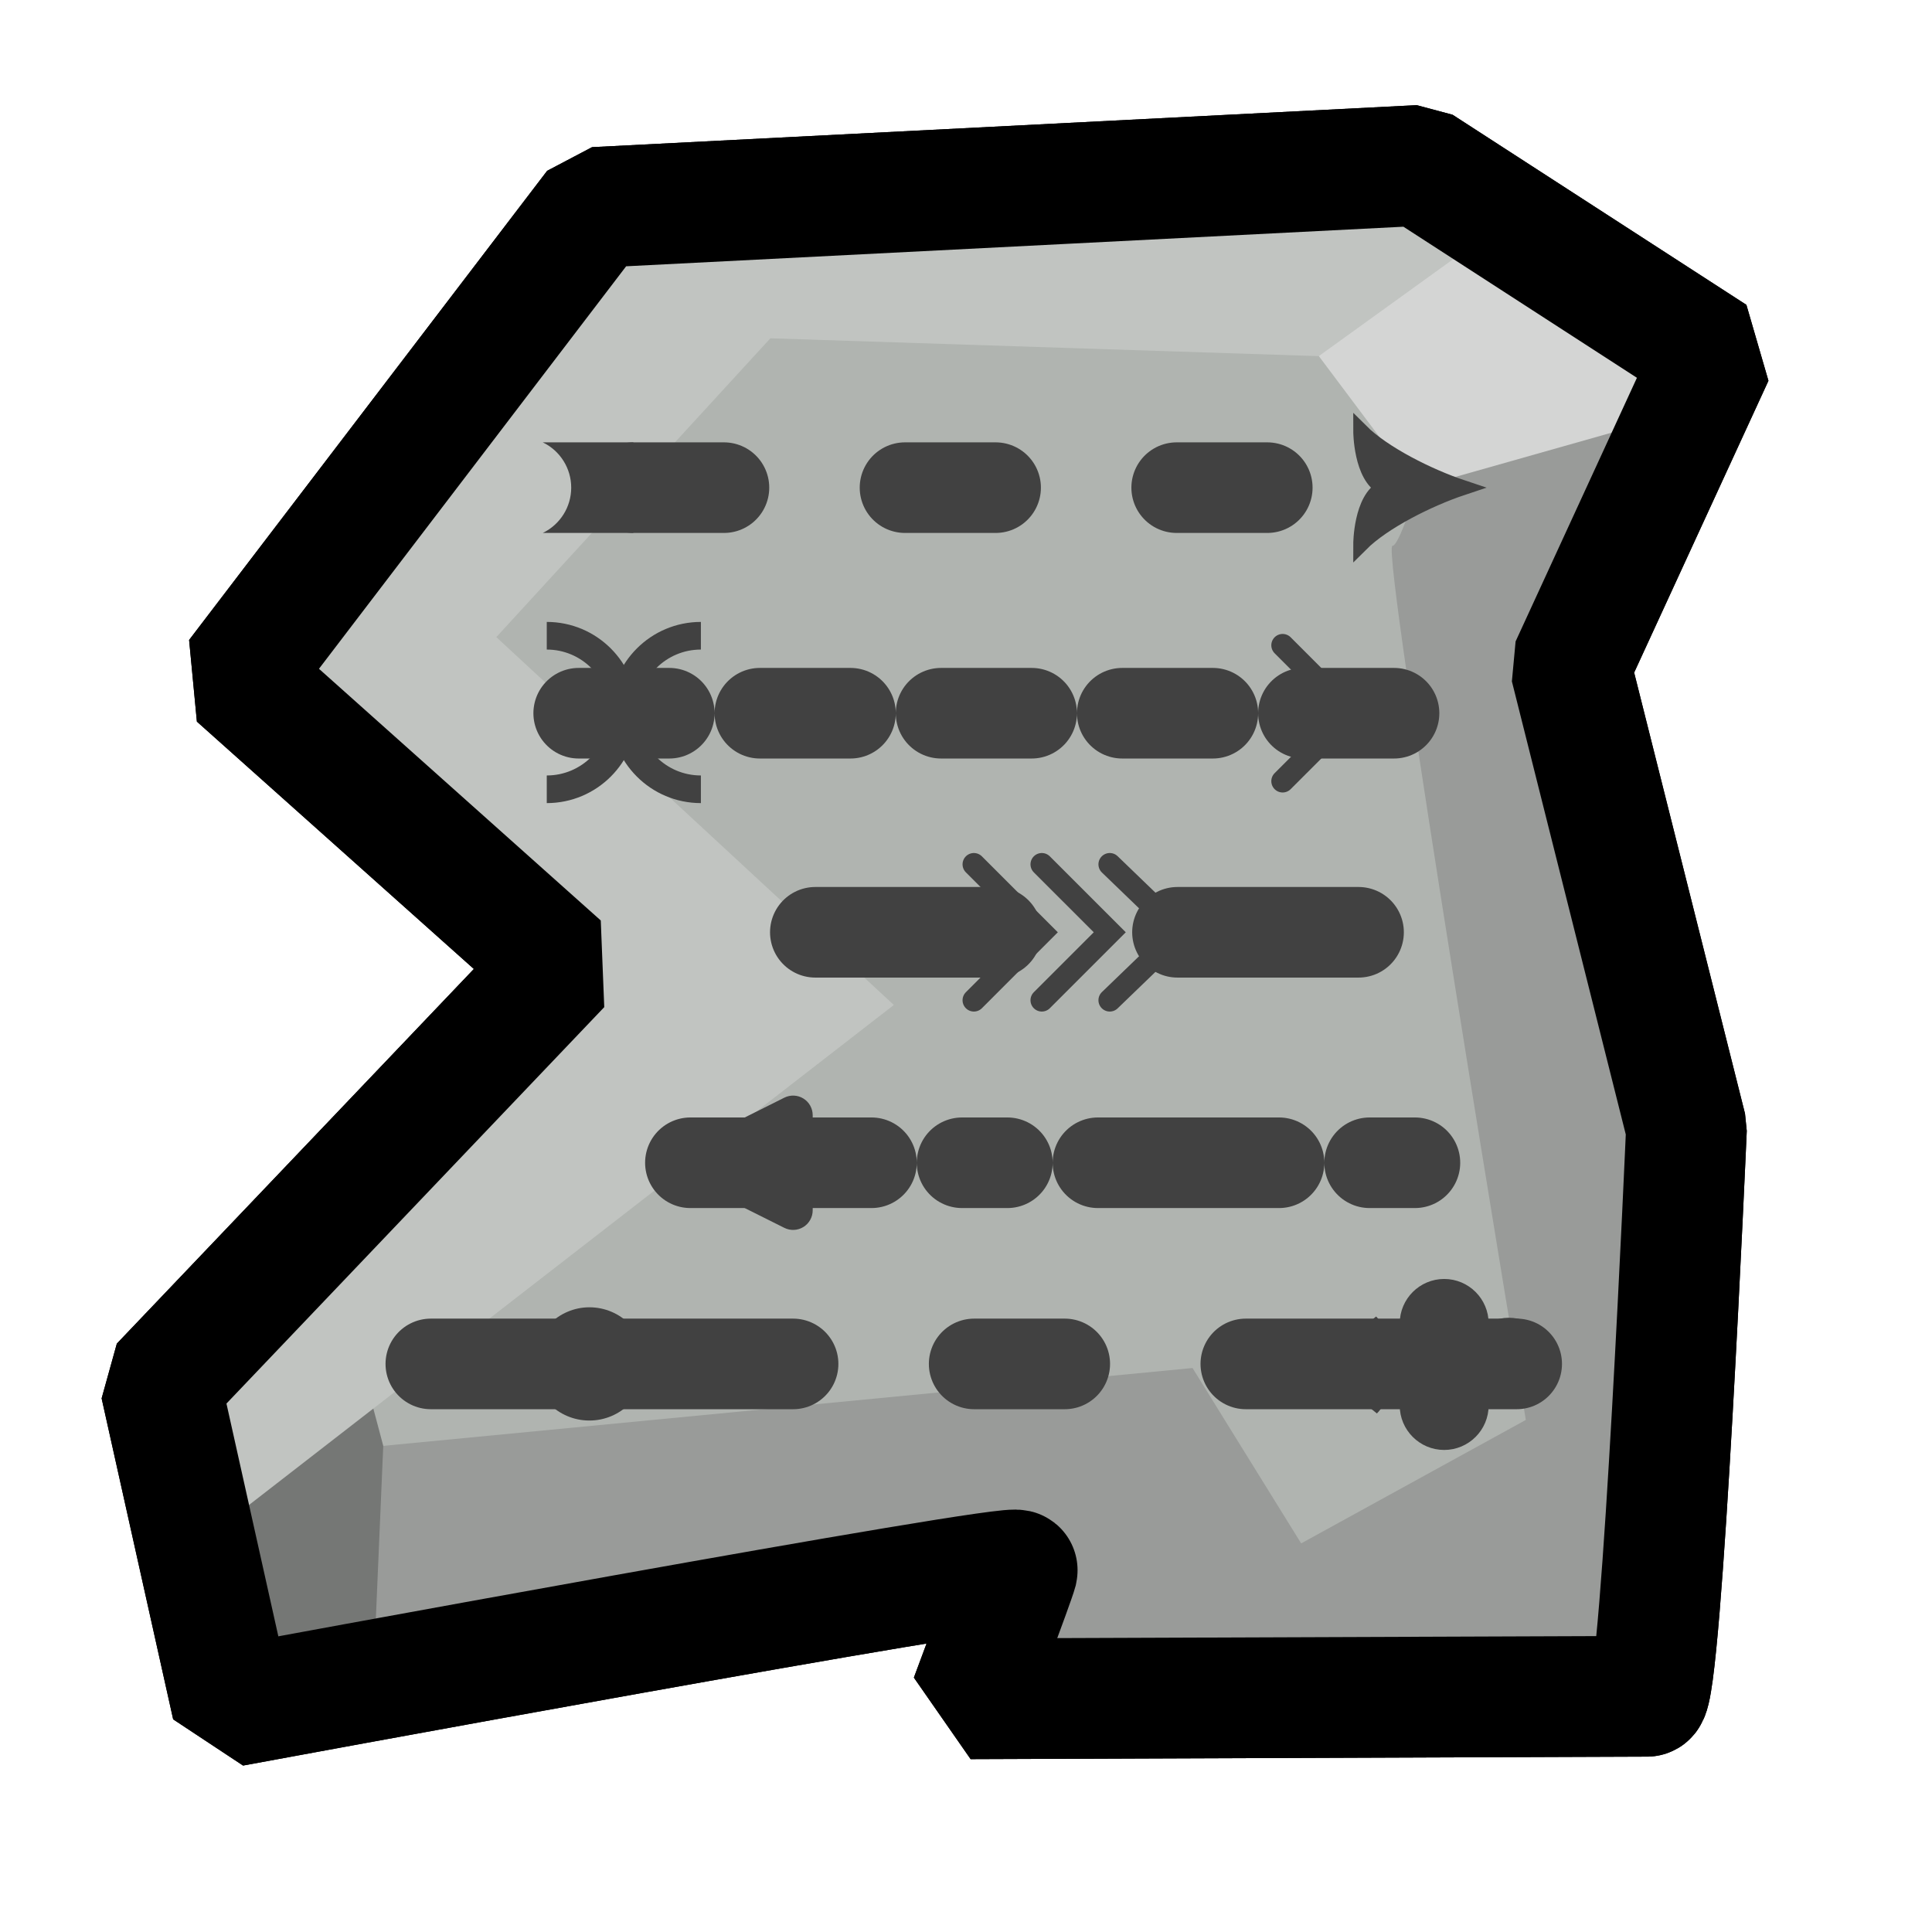
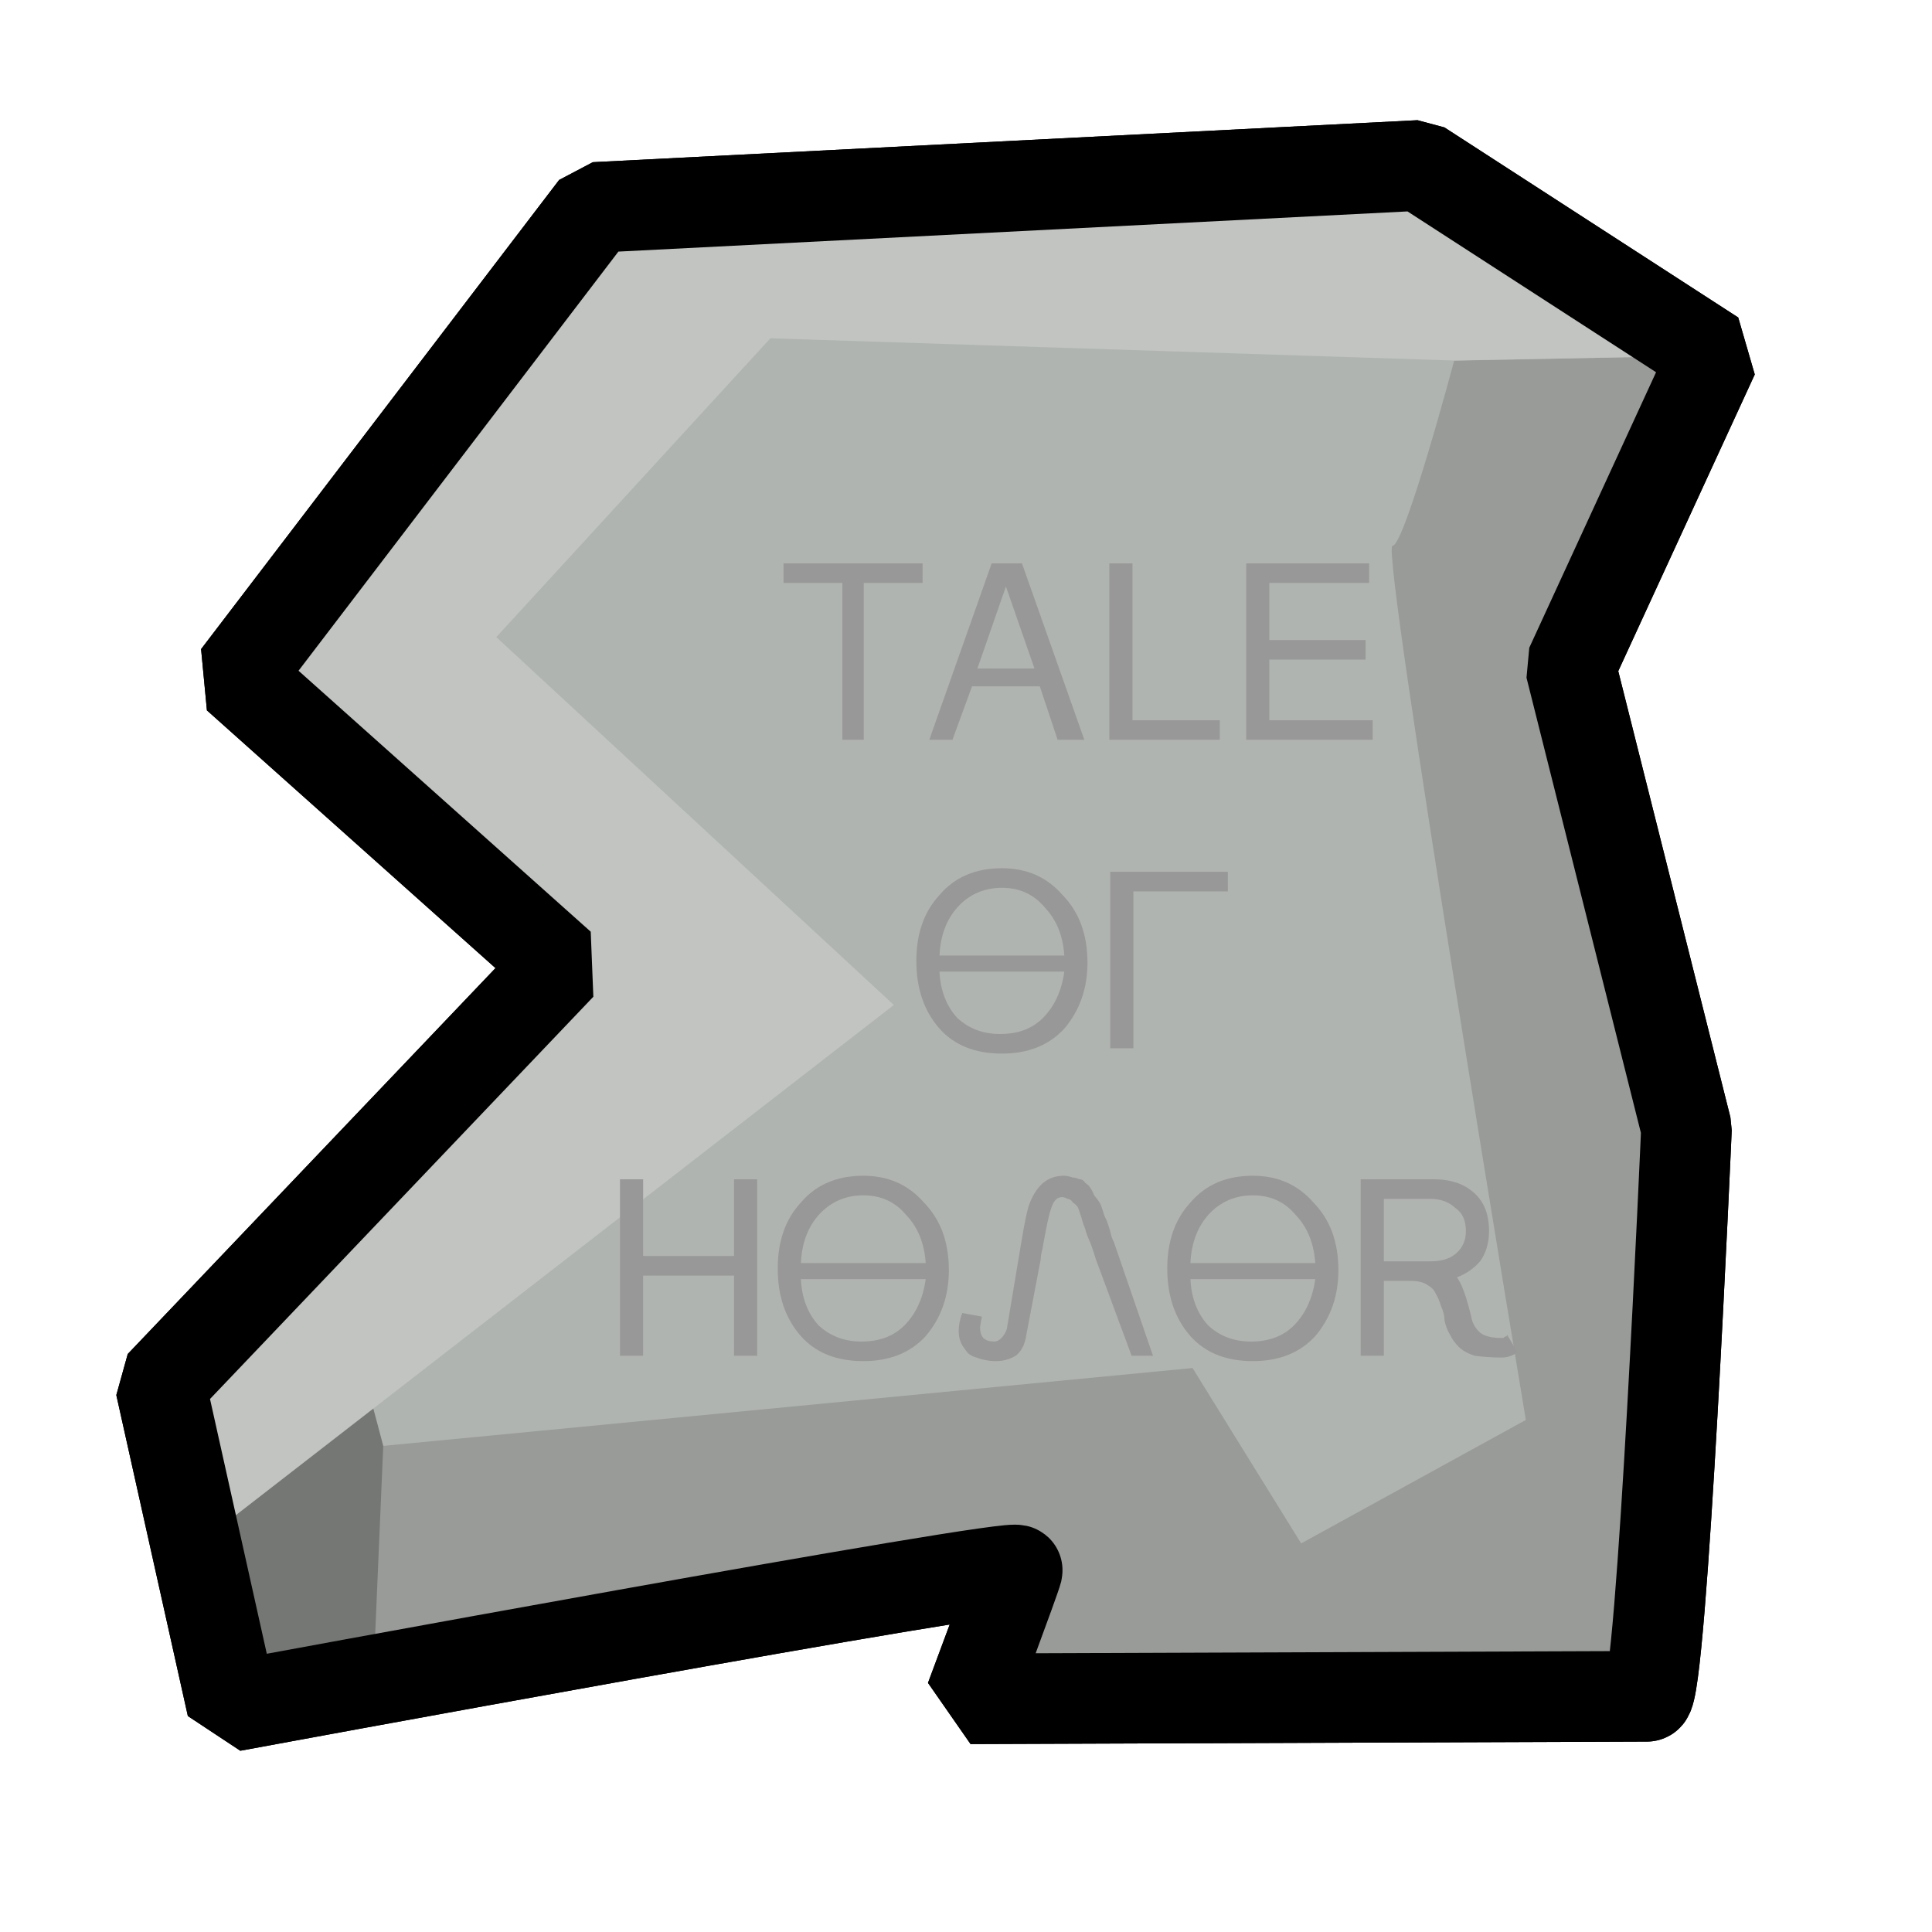
<svg xmlns="http://www.w3.org/2000/svg" width="64" height="64" viewBox="0 0 16.933 16.933" version="1.1" id="svg1">
  <defs id="defs1">
+     <rect x="-23.215" y="5.13" width="43.928" height="54.445" id="rect3" />
+     <rect x="-29.82" y="3.976" width="41.172" height="44.046" id="rect2" />
+     <rect x="-16.994" y="14.301" width="15.647" height="25.01" id="rect1" />
    <marker style="overflow:visible" id="Dot" refX="-7" refY="0" orient="auto" markerWidth="0.25" markerHeight="0.25" viewBox="0 0 1 1" preserveAspectRatio="xMidYMid">
      <path transform="scale(0.5)" style="fill:context-stroke;fill-rule:evenodd;stroke:none" d="M 5,0 C 5,2.76 2.76,5 0,5 -2.76,5 -5,2.76 -5,0 c 0,-2.76 2.3,-5 5,-5 2.76,0 5,2.24 5,5 z" id="path17" />
    </marker>
    <marker style="overflow:visible" id="Club" refX="4" refY="0" orient="auto-start-reverse" markerWidth="0.25" markerHeight="0.25" viewBox="0 0 1 1" preserveAspectRatio="xMidYMid">
      <path transform="scale(-0.5)" style="fill:context-stroke;fill-rule:evenodd;stroke:context-stroke" d="m -1.597,-7.098 c -1.889,0 -3.426,1.537 -3.426,3.426 0,0.657 0.238,1.227 0.559,1.748 -0.039,0.032 -0.08,0.058 -0.117,0.093 -0.622,-0.855 -1.589,-1.445 -2.727,-1.445 -1.889,-1e-7 -3.426,1.537 -3.426,3.426 0,1.889 1.537,3.426 3.426,3.426 0.993,0 1.869,-0.442 2.494,-1.119 -0.125,0.355 -0.21,0.721 -0.21,1.119 0,1.889 1.537,3.426 3.426,3.426 1.889,0 3.426,-1.537 3.426,-3.426 0,-0.793 -0.316,-1.494 -0.769,-2.074 C 2.415,1.766 3.772,2.297 4.766,3.834 4.028,3.096 3.554,1.753 3.554,-0.059 l -0.629,-0.047 0.583,-0.023 c 0,-1.812 0.451,-3.154 1.189,-3.893 -0.959,1.482 -2.257,2.026 -3.566,2.308 0.404,-0.562 0.699,-1.213 0.699,-1.958 0,-1.889 -1.537,-3.426 -3.426,-3.426 z" id="path30" />
    </marker>
    <marker style="overflow:visible" id="RoundedArrow" refX="4" refY="0" orient="auto-start-reverse" markerWidth="0.25" markerHeight="0.25" viewBox="0 0 1 1" preserveAspectRatio="xMidYMid">
      <path transform="scale(0.7)" d="m -0.211,-4.106 6.422,3.211 a 1,1 90 0 1 0,1.789 L -0.211,4.106 A 1.236,1.236 31.717 0 1 -2,3 v -6 a 1.236,1.236 148.283 0 1 1.789,-1.106 z" style="fill:context-stroke;fill-rule:evenodd;stroke:none" id="path16" />
    </marker>
    <marker style="overflow:visible" id="Tail" refX="10" refY="0" orient="auto-start-reverse" markerWidth="0.25" markerHeight="0.25" viewBox="0 0 1 1" preserveAspectRatio="xMidYMid">
      <path style="fill:none;fill-rule:evenodd;stroke:context-stroke;stroke-width:1;stroke-linecap:round" d="m -3,-3 -3.11,3 3.11,3 M -4.0952644e-8,-3 -3,0 -4.0952644e-8,3 M 3,3 -4.0952644e-8,0 3,-3" id="path15" />
    </marker>
    <marker markerWidth="1.05" markerHeight="1" refX="0" refY="0" orient="auto-start-reverse" id="CapRibbon2" viewBox="0 0 1.05 1" style="overflow:visible" preserveAspectRatio="xMidYMid">
      <path style="fill:context-stroke;stroke-linecap:butt" d="M 0,-1 H 2 A 1.11,1.11 90 0 0 2,1 H 0 L -0.1,0 Z" transform="scale(0.5)" id="path63" />
    </marker>
    <marker style="overflow:visible" id="ArrowWideRounded" refX="3" refY="0" orient="auto-start-reverse" markerWidth="0.25" markerHeight="0.25" viewBox="0 0 1 1" preserveAspectRatio="xMidYMid">
      <path style="fill:none;stroke:context-stroke;stroke-width:1;stroke-linecap:round" d="M 3,-3 0,0 3,3" transform="rotate(180,0.125,0)" id="path14" />
    </marker>
    <marker style="overflow:visible" id="CurvyCross" refX="-2" refY="0" orient="auto" markerWidth="2" markerHeight="2" viewBox="0 0 6.023 7.08" preserveAspectRatio="xMidYMid">
      <g transform="scale(0.6)" id="g28">
        <path style="fill:none;fill-rule:evenodd;stroke:context-stroke;stroke-width:1.8" d="m 4.625,-5.046 c -2.76,0 -5,2.24 -5,5 0,2.76 2.24,5 5,5" id="path27" />
        <path style="fill:none;fill-rule:evenodd;stroke:context-stroke;stroke-width:1.8" d="m -5.413,-5.046 c 2.76,0 5,2.24 5,5 0,2.76 -2.24,5 -5,5" id="path28" />
      </g>
    </marker>
    <marker style="overflow:visible" id="ArrowTriangleStylized" refX="1" refY="0" orient="auto-start-reverse" markerWidth="0.25" markerHeight="0.25" viewBox="0 0 1 1" preserveAspectRatio="xMidYMid">
      <path transform="scale(0.5)" style="fill:context-stroke;fill-rule:evenodd;stroke:context-stroke;stroke-width:1pt" d="m 6,0 c -3,1 -7,3 -9,5 0,0 0,-4 2,-5 -2,-1 -2,-5 -2,-5 2,2 6,4 9,5 z" id="path4" />
    </marker>
  </defs>
  <g id="layer1">
-     <path style="fill:#b0b4b0;stroke:#000000;stroke-width:1.058;stroke-linecap:round;stroke-linejoin:bevel;stroke-dasharray:none;stroke-dashoffset:0;stroke-opacity:1;fill-opacity:1" d="M 5.216,1.818 2.078,5.93 4.913,8.462 1.407,12.141 2.034,14.954 c 0,0 6.904,-1.277 6.882,-1.19 -0.022,0.087 -0.411,1.125 -0.411,1.125 0,0 5.8,-0.022 5.93,-0.022 0.13,0 0.346,-4.978 0.346,-4.978 L 13.764,5.843 15.019,3.116 12.444,1.45 Z" id="path1" />
+     <path style="display:inline;fill:#b0b4b0;fill-opacity:1;stroke:#000000;stroke-width:0.794;stroke-linecap:round;stroke-linejoin:bevel;stroke-dasharray:none;stroke-dashoffset:0;stroke-opacity:1" d="M 5.216,1.818 2.078,5.93 4.913,8.462 1.407,12.141 2.034,14.954 c 0,0 6.904,-1.277 6.882,-1.19 -0.022,0.087 -0.411,1.125 -0.411,1.125 0,0 5.8,-0.022 5.93,-0.022 0.13,0 0.346,-4.978 0.346,-4.978 L 13.764,5.843 15.019,3.116 12.444,1.45 Z" id="path1" />
    <path style="fill:#999b99;fill-opacity:1;stroke:none;stroke-width:1.058;stroke-linecap:round;stroke-linejoin:bevel;stroke-dasharray:none;stroke-dashoffset:0;stroke-opacity:1" d="m 15.019,3.116 -1.255,2.727 1.017,4.047 -0.346,4.978 -5.93,0.022 0.411,-1.125 -6.882,1.19 -0.471,-2.11 8.889,-0.855 0.952,1.537 1.969,-1.082 c 0,0 -1.277,-7.661 -1.169,-7.661 0.108,0 0.541,-1.623 0.541,-1.623 z" id="path5" />
-     <path style="fill:#757775;fill-opacity:1;stroke:none;stroke-width:0.794;stroke-linecap:round;stroke-linejoin:bevel;stroke-dasharray:3.175, 1.587, 0.794, 1.587;stroke-dashoffset:0;stroke-opacity:1" d="m 1.798,11.73 1.474,0.615 0.087,0.327 -0.088,2.056 -1.238,0.227 z" id="path12" />
-     <path style="fill:#c1c4c1;fill-opacity:1;stroke:none;stroke-width:1.058;stroke-linecap:round;stroke-linejoin:bevel;stroke-dasharray:none;stroke-dashoffset:0;stroke-opacity:1" d="M 15.019,3.116 12.444,1.45 5.216,1.818 2.078,5.93 4.913,8.462 1.407,12.141 1.721,13.548 7.834,8.808 4.35,5.584 6.752,2.965 12.747,3.16 Z" id="path3" />
-     <path style="fill:#d4d5d4;fill-opacity:1;stroke:none;stroke-width:0.794;stroke-linecap:round;stroke-linejoin:bevel;stroke-dasharray:3.175, 1.587, 0.794, 1.587;stroke-dashoffset:0;stroke-opacity:1" d="m 13.199,1.938 -1.64,1.183 0.864,1.153 2.373,-0.672 -1.543,-1.629" id="path11" />
-     <path style="fill:none;stroke:#000000;stroke-width:1.058;stroke-linecap:round;stroke-linejoin:bevel;stroke-dasharray:none;stroke-dashoffset:0;stroke-opacity:1;fill-opacity:1" d="M 5.216,1.818 2.078,5.93 4.913,8.462 1.407,12.141 2.034,14.954 c 0,0 6.904,-1.277 6.882,-1.19 -0.022,0.087 -0.411,1.125 -0.411,1.125 0,0 5.8,-0.022 5.93,-0.022 0.13,0 0.346,-4.978 0.346,-4.978 L 13.764,5.843 15.019,3.116 12.444,1.45 Z" id="path2" />
-     <path style="fill:#999b99;fill-opacity:1;stroke:#414141;stroke-width:0.794;stroke-linecap:round;stroke-linejoin:bevel;stroke-dasharray:0.794, 1.587;stroke-dashoffset:0;stroke-opacity:1;marker-end:url(#ArrowTriangleStylized);marker-start:url(#CapRibbon2)" d="M 5.551,4.274 H 12.423" id="path6" />
-     <path style="fill:#999b99;fill-opacity:1;stroke:#414141;stroke-width:0.794;stroke-linecap:round;stroke-linejoin:bevel;stroke-dasharray:0.794, 0.794;stroke-dashoffset:0;stroke-opacity:1;marker-start:url(#CurvyCross);marker-end:url(#ArrowWideRounded)" d="M 5.072,6.251 H 12.383" id="path7" />
-     <path style="fill:#999b99;fill-opacity:1;stroke:#414141;stroke-width:0.794;stroke-linecap:round;stroke-linejoin:bevel;stroke-dasharray:1.587, 1.587;stroke-dashoffset:0;stroke-opacity:1;marker-start:url(#Tail)" d="M 7.146,8.171 H 12.679" id="path8" />
-     <path style="fill:#999b99;fill-opacity:1;stroke:#414141;stroke-width:0.794;stroke-linecap:round;stroke-linejoin:bevel;stroke-dasharray:1.587, 0.794, 0.397, 0.794;stroke-dashoffset:0;stroke-opacity:1;marker-start:url(#RoundedArrow)" d="M 6.051,10.191 H 13.004" id="path9" />
-     <path style="fill:#999b99;fill-opacity:1;stroke:#414141;stroke-width:0.794;stroke-linecap:round;stroke-linejoin:bevel;stroke-dasharray:3.175, 1.587, 0.794, 1.587;stroke-dashoffset:0;stroke-opacity:1;marker-end:url(#Club);marker-start:url(#Dot)" d="M 3.776,11.954 H 13.293" id="path10" />
-     <path style="fill:#757775;fill-opacity:1;stroke:none;stroke-width:0.794;stroke-linecap:round;stroke-linejoin:bevel;stroke-dasharray:3.175, 1.587, 0.794, 1.587;stroke-dashoffset:0;stroke-opacity:1" d="m 28.156,6.363 c 0.151,0 14.522,0.736 14.522,0.736" id="path13" />
+     <path style="display:inline;fill:#757775;fill-opacity:1;stroke:none;stroke-width:0.794;stroke-linecap:round;stroke-linejoin:bevel;stroke-dasharray:3.175, 1.587, 0.794, 1.587;stroke-dashoffset:0;stroke-opacity:1" d="m 1.798,11.73 1.474,0.615 0.087,0.327 -0.088,2.056 -1.238,0.227 z" id="path12" />
+     <path style="display:inline;fill:#c1c4c1;fill-opacity:1;stroke:none;stroke-width:1.058;stroke-linecap:round;stroke-linejoin:bevel;stroke-dasharray:none;stroke-dashoffset:0;stroke-opacity:1" d="M 15.019,3.116 12.444,1.45 5.216,1.818 2.078,5.93 4.913,8.462 1.407,12.141 1.721,13.548 7.834,8.808 4.35,5.584 6.752,2.965 12.747,3.16 Z" id="path3" />
+     <path style="display:none;fill:#d4d5d4;fill-opacity:1;stroke:none;stroke-width:0.794;stroke-linecap:round;stroke-linejoin:bevel;stroke-dasharray:3.175, 1.587, 0.794, 1.587;stroke-dashoffset:0;stroke-opacity:1" d="m 13.199,1.938 -1.64,1.183 0.864,1.153 2.373,-0.672 -1.543,-1.629" id="path11" />
+     <path style="display:inline;fill:none;fill-opacity:1;stroke:#000000;stroke-width:0.794;stroke-linecap:round;stroke-linejoin:bevel;stroke-dasharray:none;stroke-dashoffset:0;stroke-opacity:1" d="M 5.216,1.818 2.078,5.93 4.913,8.462 1.407,12.141 2.034,14.954 c 0,0 6.904,-1.277 6.882,-1.19 -0.022,0.087 -0.411,1.125 -0.411,1.125 0,0 5.8,-0.022 5.93,-0.022 0.13,0 0.346,-4.978 0.346,-4.978 L 13.764,5.843 15.019,3.116 12.444,1.45 Z" id="path2" />
+     <path style="display:none;fill:#999b99;fill-opacity:1;stroke:#414141;stroke-width:0.794;stroke-linecap:round;stroke-linejoin:bevel;stroke-dasharray:0.794, 1.587;stroke-dashoffset:0;stroke-opacity:1;marker-start:url(#CapRibbon2);marker-end:url(#ArrowTriangleStylized)" d="M 5.551,4.274 H 12.423" id="path6" />
+     <path style="display:none;fill:#999b99;fill-opacity:1;stroke:#414141;stroke-width:0.794;stroke-linecap:round;stroke-linejoin:bevel;stroke-dasharray:0.794, 0.794;stroke-dashoffset:0;stroke-opacity:1;marker-start:url(#CurvyCross);marker-end:url(#ArrowWideRounded)" d="M 5.072,6.251 H 12.383" id="path7" />
+     <path style="display:none;fill:#999b99;fill-opacity:1;stroke:#414141;stroke-width:0.794;stroke-linecap:round;stroke-linejoin:bevel;stroke-dasharray:1.587, 1.587;stroke-dashoffset:0;stroke-opacity:1;marker-start:url(#Tail)" d="M 7.146,8.171 H 12.679" id="path8" />
+     <path style="display:none;fill:#999b99;fill-opacity:1;stroke:#414141;stroke-width:0.794;stroke-linecap:round;stroke-linejoin:bevel;stroke-dasharray:1.587, 0.794, 0.397, 0.794;stroke-dashoffset:0;stroke-opacity:1;marker-start:url(#RoundedArrow)" d="M 6.051,10.191 H 13.004" id="path9" />
+     <path style="display:none;fill:#999b99;fill-opacity:1;stroke:#414141;stroke-width:0.794;stroke-linecap:round;stroke-linejoin:bevel;stroke-dasharray:3.175, 1.587, 0.794, 1.587;stroke-dashoffset:0;stroke-opacity:1;marker-start:url(#Dot);marker-end:url(#Club)" d="M 3.776,11.954 H 13.293" id="path10" />
+     <text xml:space="preserve" style="font-style:normal;font-variant:normal;font-weight:normal;font-stretch:normal;font-size:2.117px;font-family:Calibri;-inkscape-font-specification:Calibri;writing-mode:lr-tb;direction:ltr;fill:#989898;fill-opacity:1;stroke-width:0.794;stroke-linecap:round;stroke-linejoin:bevel;stroke-dasharray:none" x="5.324" y="6.485" id="text6">
+       <tspan id="tspan6" style="font-size:2.117px;stroke-width:0.794" x="5.324" y="6.485">   ᎢᎪᏞᎬ</tspan>
+       <tspan style="font-size:2.117px;stroke-width:0.794" x="5.324" y="9.185" id="tspan7">     ᎾᎱ</tspan>
+       <tspan style="font-size:2.117px;stroke-width:0.794" x="5.324" y="11.886" id="tspan8">ᎻᎾᏁᎾᎡ</tspan>
+     </text>
  </g>
</svg>
